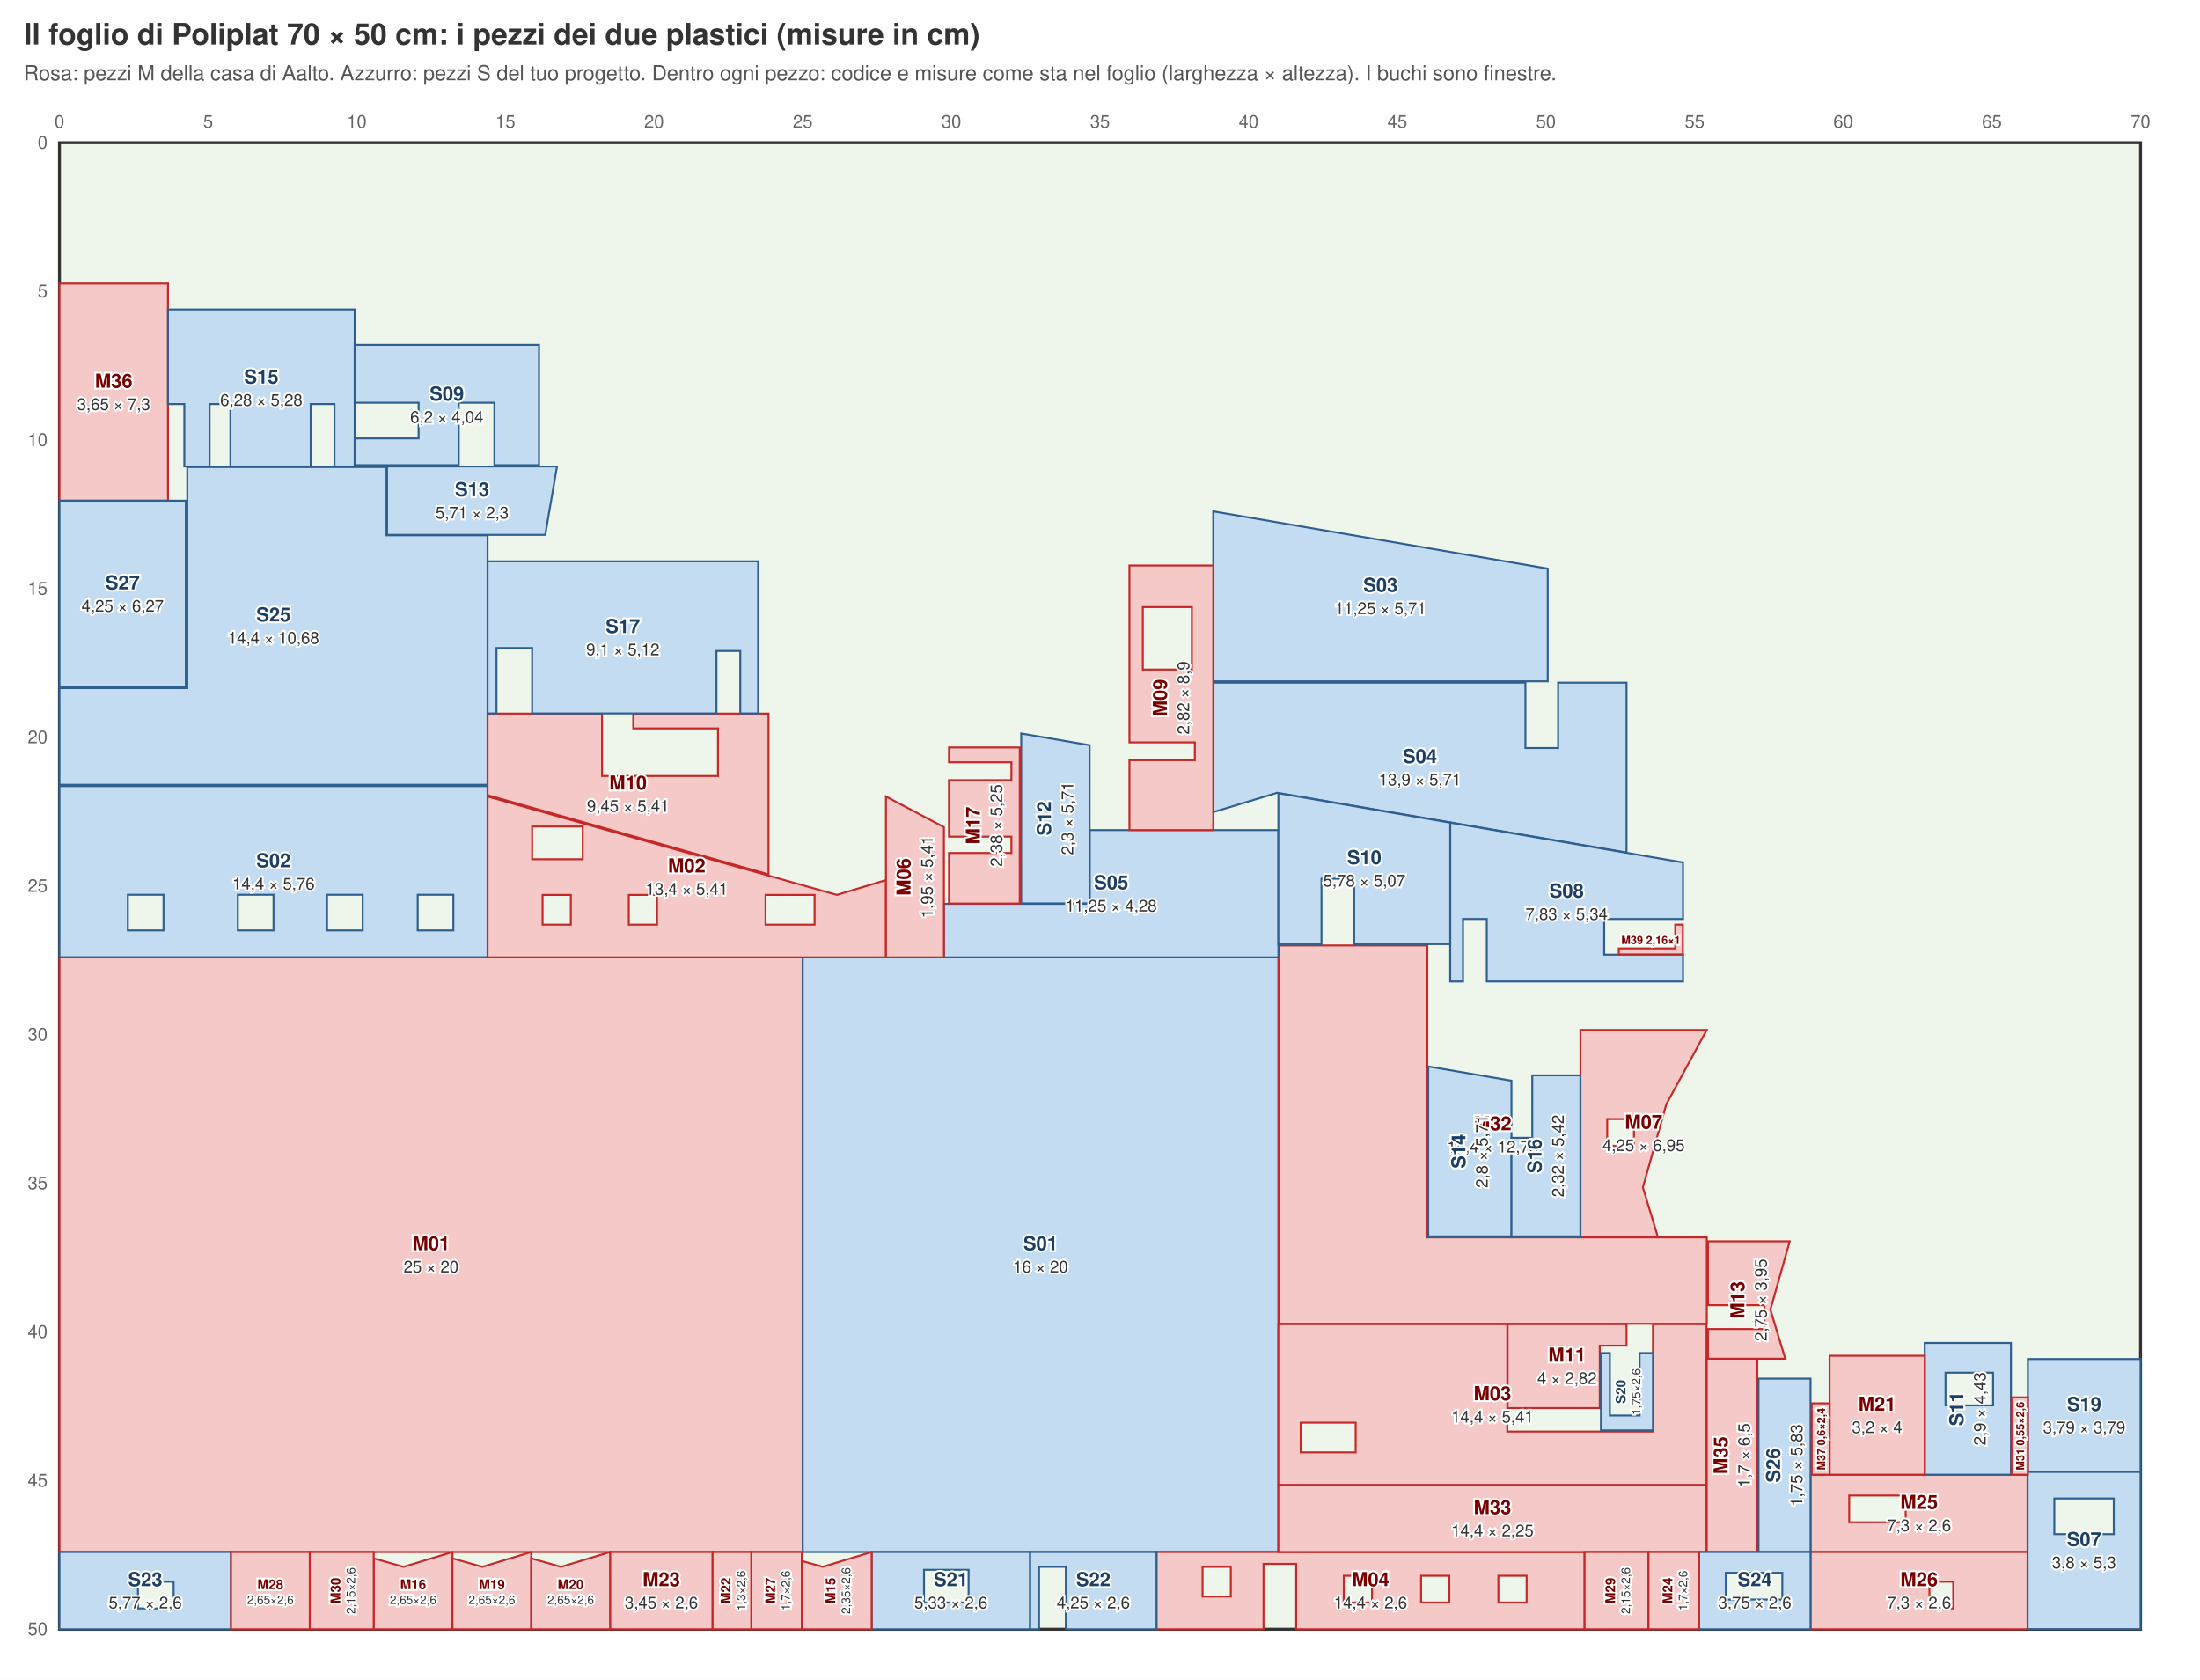
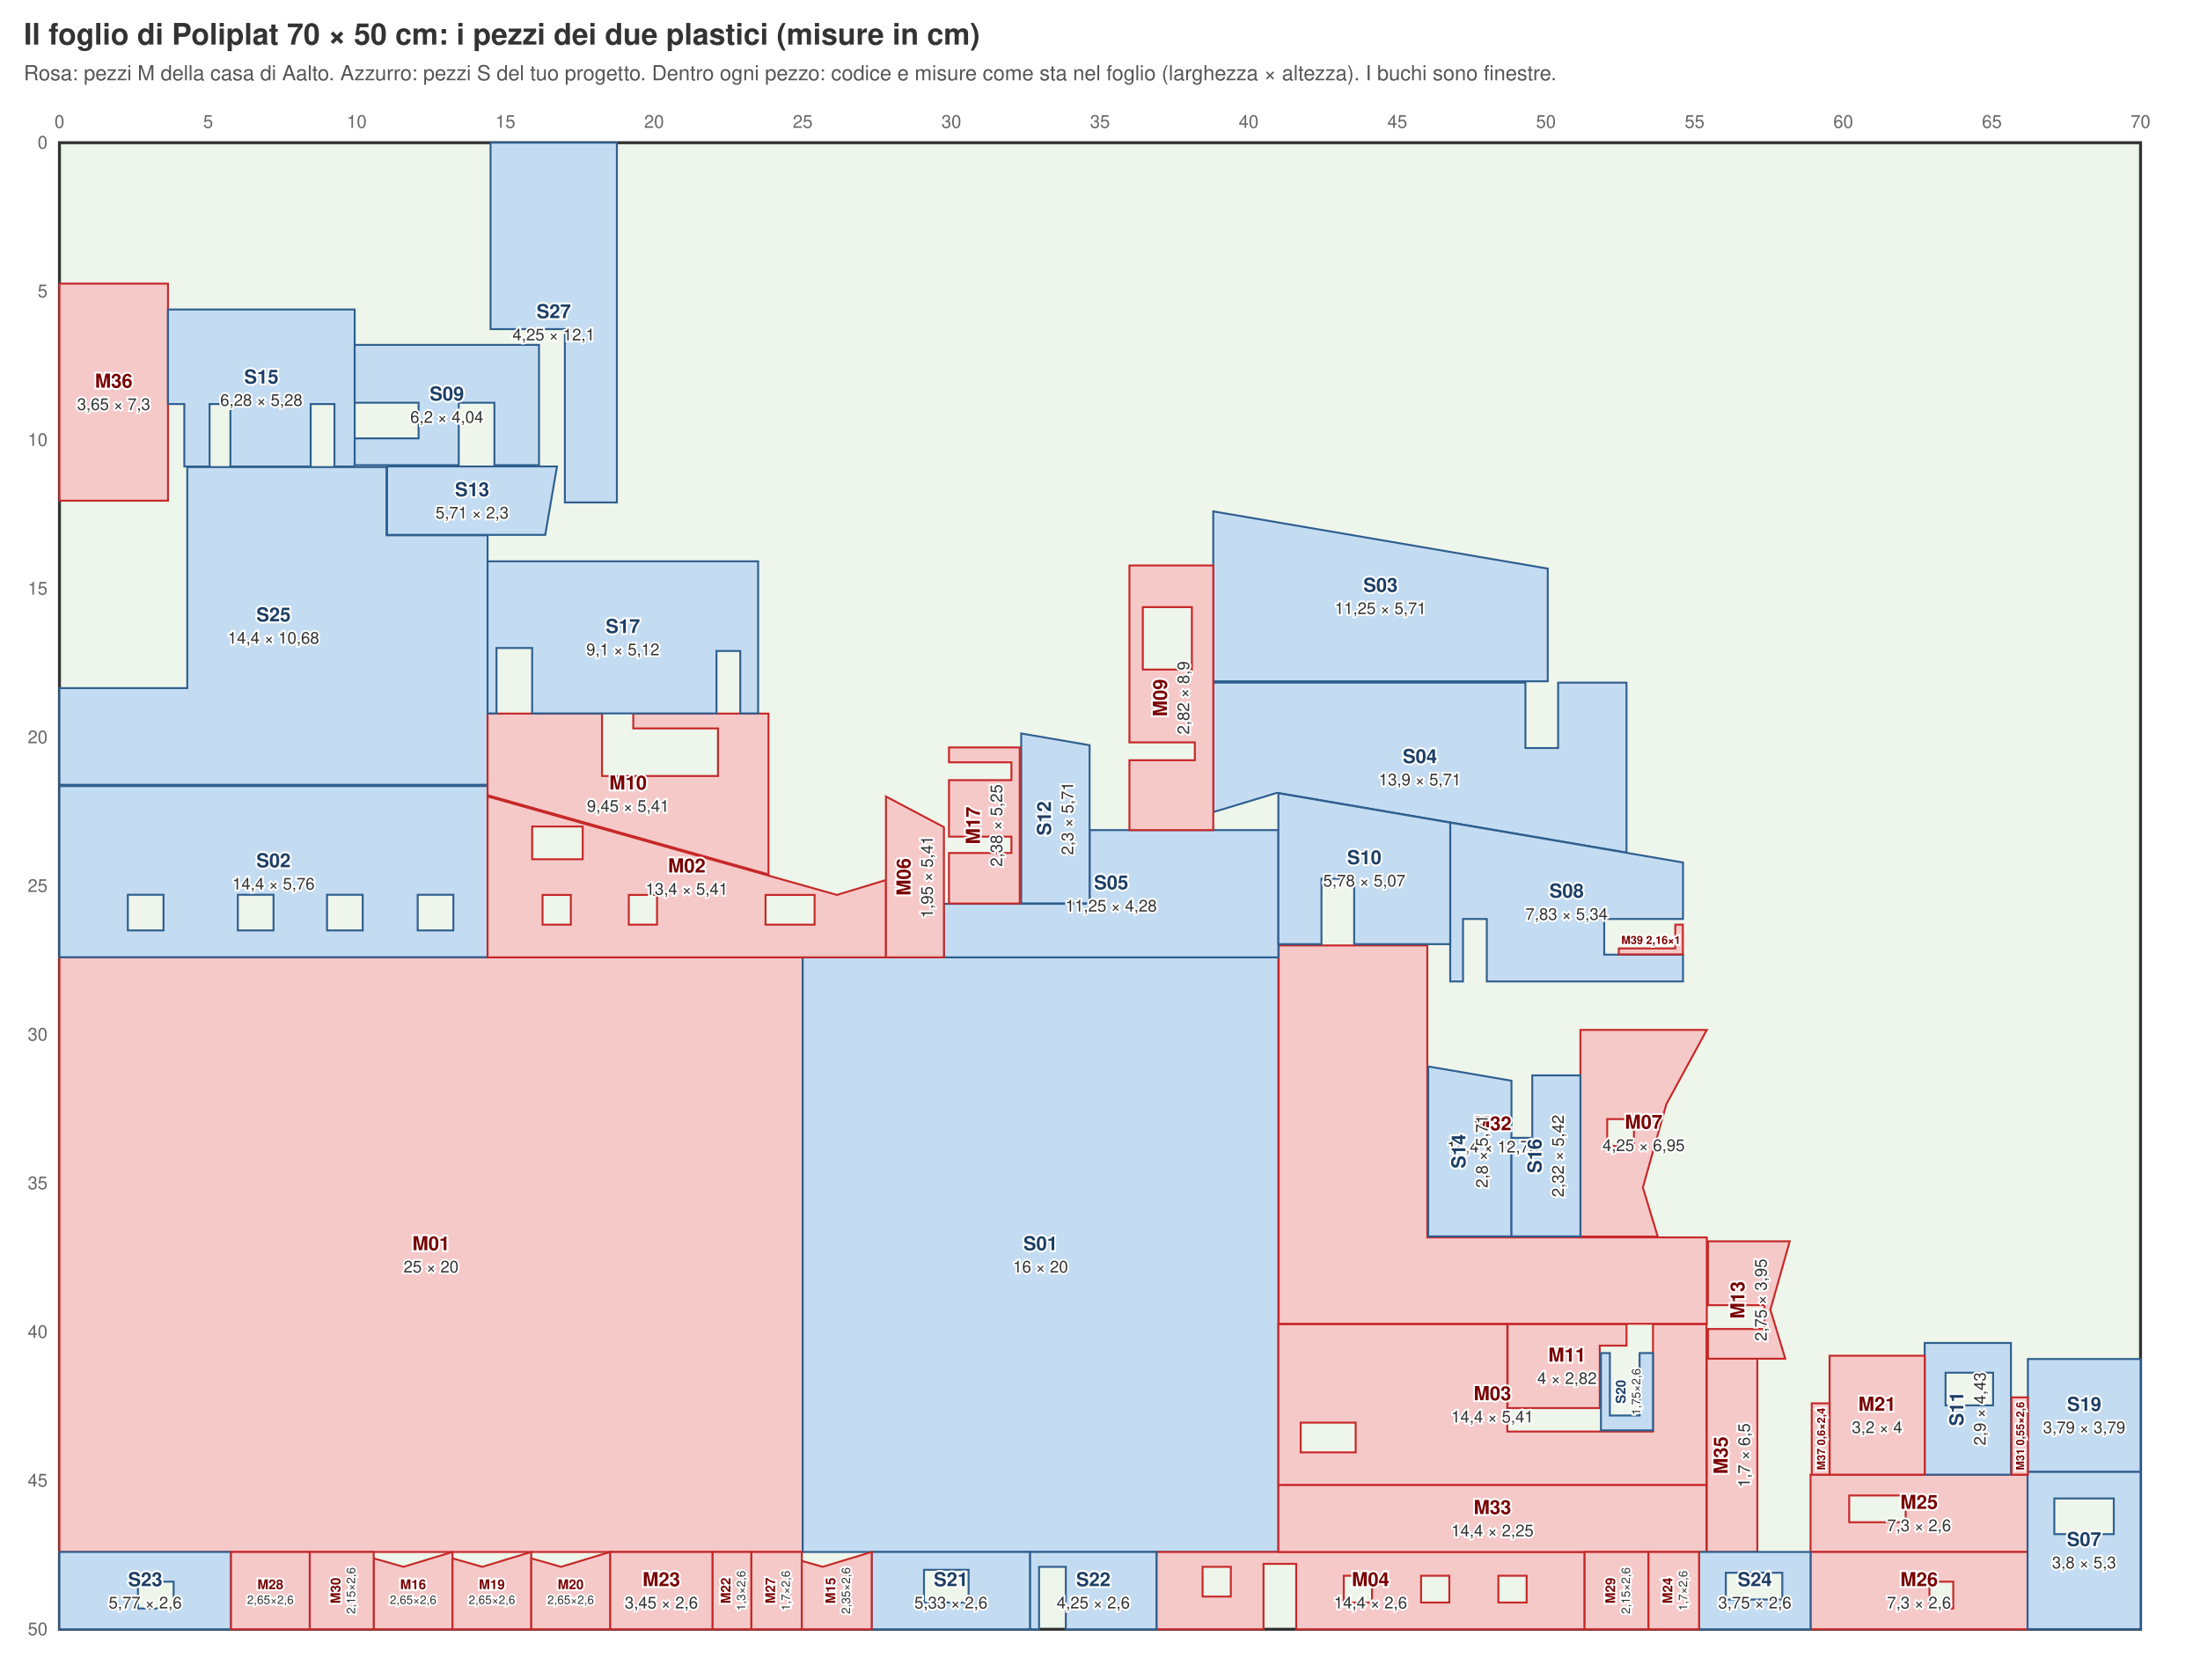
<svg xmlns="http://www.w3.org/2000/svg" viewBox="0 0 1480 1130" width="1480" height="1130">
  <rect width="100%" height="100%" fill="#ffffff" />
  <text x="16" y="30" font-family="Helvetica, Arial, sans-serif" font-size="20" font-weight="bold" fill="#333">Il foglio di Poliplat 70 × 50 cm: i pezzi dei due plastici (misure in cm)</text>
  <text x="16" y="54" font-family="Helvetica, Arial, sans-serif" font-size="14" fill="#555">Rosa: pezzi M della casa di Aalto. Azzurro: pezzi S del tuo progetto. Dentro ogni pezzo: codice e misure come sta nel foglio (larghezza × altezza). I buchi sono finestre.</text>
  <rect x="40" y="96" width="1400.0" height="1000.0" fill="#eef5ea" stroke="#333" stroke-width="2" />
  <text x="40.0" y="86.0" font-family="Helvetica, Arial, sans-serif" font-size="12" fill="#666" text-anchor="middle" stroke="#fff" stroke-width="2.5" paint-order="stroke">0</text>
  <text x="140.0" y="86.0" font-family="Helvetica, Arial, sans-serif" font-size="12" fill="#666" text-anchor="middle" stroke="#fff" stroke-width="2.5" paint-order="stroke">5</text>
  <text x="240.0" y="86.0" font-family="Helvetica, Arial, sans-serif" font-size="12" fill="#666" text-anchor="middle" stroke="#fff" stroke-width="2.5" paint-order="stroke">10</text>
  <text x="340.0" y="86.0" font-family="Helvetica, Arial, sans-serif" font-size="12" fill="#666" text-anchor="middle" stroke="#fff" stroke-width="2.5" paint-order="stroke">15</text>
  <text x="440.0" y="86.0" font-family="Helvetica, Arial, sans-serif" font-size="12" fill="#666" text-anchor="middle" stroke="#fff" stroke-width="2.5" paint-order="stroke">20</text>
  <text x="540.0" y="86.0" font-family="Helvetica, Arial, sans-serif" font-size="12" fill="#666" text-anchor="middle" stroke="#fff" stroke-width="2.5" paint-order="stroke">25</text>
  <text x="640.0" y="86.0" font-family="Helvetica, Arial, sans-serif" font-size="12" fill="#666" text-anchor="middle" stroke="#fff" stroke-width="2.5" paint-order="stroke">30</text>
  <text x="740.0" y="86.0" font-family="Helvetica, Arial, sans-serif" font-size="12" fill="#666" text-anchor="middle" stroke="#fff" stroke-width="2.5" paint-order="stroke">35</text>
  <text x="840.0" y="86.0" font-family="Helvetica, Arial, sans-serif" font-size="12" fill="#666" text-anchor="middle" stroke="#fff" stroke-width="2.5" paint-order="stroke">40</text>
  <text x="940.0" y="86.0" font-family="Helvetica, Arial, sans-serif" font-size="12" fill="#666" text-anchor="middle" stroke="#fff" stroke-width="2.5" paint-order="stroke">45</text>
  <text x="1040.0" y="86.0" font-family="Helvetica, Arial, sans-serif" font-size="12" fill="#666" text-anchor="middle" stroke="#fff" stroke-width="2.5" paint-order="stroke">50</text>
  <text x="1140.0" y="86.0" font-family="Helvetica, Arial, sans-serif" font-size="12" fill="#666" text-anchor="middle" stroke="#fff" stroke-width="2.5" paint-order="stroke">55</text>
  <text x="1240.0" y="86.0" font-family="Helvetica, Arial, sans-serif" font-size="12" fill="#666" text-anchor="middle" stroke="#fff" stroke-width="2.5" paint-order="stroke">60</text>
  <text x="1340.0" y="86.0" font-family="Helvetica, Arial, sans-serif" font-size="12" fill="#666" text-anchor="middle" stroke="#fff" stroke-width="2.5" paint-order="stroke">65</text>
  <text x="1440.0" y="86.0" font-family="Helvetica, Arial, sans-serif" font-size="12" fill="#666" text-anchor="middle" stroke="#fff" stroke-width="2.5" paint-order="stroke">70</text>
  <text x="32.0" y="100.0" font-family="Helvetica, Arial, sans-serif" font-size="12" fill="#666" text-anchor="end" stroke="#fff" stroke-width="2.5" paint-order="stroke">0</text>
  <text x="32.0" y="200.0" font-family="Helvetica, Arial, sans-serif" font-size="12" fill="#666" text-anchor="end" stroke="#fff" stroke-width="2.5" paint-order="stroke">5</text>
  <text x="32.0" y="300.0" font-family="Helvetica, Arial, sans-serif" font-size="12" fill="#666" text-anchor="end" stroke="#fff" stroke-width="2.5" paint-order="stroke">10</text>
  <text x="32.0" y="400.0" font-family="Helvetica, Arial, sans-serif" font-size="12" fill="#666" text-anchor="end" stroke="#fff" stroke-width="2.5" paint-order="stroke">15</text>
  <text x="32.0" y="500.0" font-family="Helvetica, Arial, sans-serif" font-size="12" fill="#666" text-anchor="end" stroke="#fff" stroke-width="2.5" paint-order="stroke">20</text>
  <text x="32.0" y="600.0" font-family="Helvetica, Arial, sans-serif" font-size="12" fill="#666" text-anchor="end" stroke="#fff" stroke-width="2.5" paint-order="stroke">25</text>
  <text x="32.0" y="700.0" font-family="Helvetica, Arial, sans-serif" font-size="12" fill="#666" text-anchor="end" stroke="#fff" stroke-width="2.5" paint-order="stroke">30</text>
  <text x="32.0" y="800.0" font-family="Helvetica, Arial, sans-serif" font-size="12" fill="#666" text-anchor="end" stroke="#fff" stroke-width="2.5" paint-order="stroke">35</text>
  <text x="32.0" y="900.0" font-family="Helvetica, Arial, sans-serif" font-size="12" fill="#666" text-anchor="end" stroke="#fff" stroke-width="2.5" paint-order="stroke">40</text>
  <text x="32.0" y="1000.0" font-family="Helvetica, Arial, sans-serif" font-size="12" fill="#666" text-anchor="end" stroke="#fff" stroke-width="2.5" paint-order="stroke">45</text>
  <text x="32.0" y="1100.0" font-family="Helvetica, Arial, sans-serif" font-size="12" fill="#666" text-anchor="end" stroke="#fff" stroke-width="2.5" paint-order="stroke">50</text>
  <path d="M 40.0 1044.0 L 540.0 1044.0 L 540.0 644.0 L 40.0 644.0 Z" fill="#f6c9c9" fill-rule="evenodd" stroke="#c62828" stroke-width="1.3" />
  <path d="M 540.0 644.0 L 540.0 1044.0 L 860.0 1044.0 L 860.0 644.0 Z" fill="#c4dcf2" fill-rule="evenodd" stroke="#2f5f8f" stroke-width="1.3" />
  <path d="M 860.2 636.0 L 860.2 890.5 L 1148.2 890.5 L 1148.2 832.4 L 960.2 832.4 L 960.2 636.0 Z" fill="#f6c9c9" fill-rule="evenodd" stroke="#c62828" stroke-width="1.3" />
  <path d="M 40.0 527.9 L 328.0 527.9 L 328.0 360.1 L 260.0 360.1 L 260.0 314.2 L 126.0 314.2 L 126.0 462.9 L 40.0 462.9 Z" fill="#c4dcf2" fill-rule="evenodd" stroke="#2f5f8f" stroke-width="1.3" />
  <path d="M 40.0 643.9 L 328.0 643.9 L 328.0 528.8 L 40.0 528.8 Z M 86.0 625.9 L 110.0 625.9 L 110.0 601.9 L 86.0 601.9 Z M 160.0 625.9 L 184.0 625.9 L 184.0 601.9 L 160.0 601.9 Z M 220.0 625.9 L 244.0 625.9 L 244.0 601.9 L 220.0 601.9 Z M 281.0 625.9 L 305.0 625.9 L 305.0 601.9 L 281.0 601.9 Z" fill="#c4dcf2" fill-rule="evenodd" stroke="#2f5f8f" stroke-width="1.3" />
  <path d="M 860.0 999.0 L 1148.0 999.0 L 1148.0 890.8 L 1112.0 890.8 L 1112.0 963.0 L 1014.0 963.0 L 1014.0 890.8 L 860.0 890.8 Z M 875.0 957.0 L 912.0 957.0 L 912.0 977.0 L 875.0 977.0 Z" fill="#f6c9c9" fill-rule="evenodd" stroke="#c62828" stroke-width="1.3" />
  <path d="M 778.0 1096.0 L 850.0 1096.0 L 850.0 1052.0 L 872.0 1052.0 L 872.0 1096.0 L 1066.0 1096.0 L 1066.0 1044.0 L 778.0 1044.0 Z M 809.0 1054.0 L 828.0 1054.0 L 828.0 1074.0 L 809.0 1074.0 Z M 904.0 1060.0 L 923.0 1060.0 L 923.0 1078.0 L 904.0 1078.0 Z M 956.0 1060.0 L 975.0 1060.0 L 975.0 1078.0 L 956.0 1078.0 Z M 1008.0 1060.0 L 1027.0 1060.0 L 1027.0 1078.0 L 1008.0 1078.0 Z" fill="#f6c9c9" fill-rule="evenodd" stroke="#c62828" stroke-width="1.3" />
  <path d="M 860.0 999.0 L 860.0 1044.0 L 1148.0 1044.0 L 1148.0 999.0 Z" fill="#f6c9c9" fill-rule="evenodd" stroke="#c62828" stroke-width="1.3" />
  <path d="M 1094.2 459.2 L 1048.2 459.2 L 1048.2 503.2 L 1026.2 503.2 L 1026.2 459.2 L 816.2 459.2 L 816.2 546.3 L 859.2 533.3 L 1094.2 573.5 Z" fill="#c4dcf2" fill-rule="evenodd" stroke="#2f5f8f" stroke-width="1.3" />
  <path d="M 328.0 644.0 L 596.0 644.0 L 596.0 592.0 L 563.0 602.0 L 328.0 535.8 Z M 365.0 602.0 L 384.0 602.0 L 384.0 622.0 L 365.0 622.0 Z M 423.0 602.0 L 442.0 602.0 L 442.0 622.0 L 423.0 622.0 Z M 515.0 602.0 L 548.0 602.0 L 548.0 622.0 L 515.0 622.0 Z M 358.0 556.0 L 392.0 556.0 L 392.0 578.0 L 358.0 578.0 Z" fill="#f6c9c9" fill-rule="evenodd" stroke="#c62828" stroke-width="1.3" />
  <path d="M 816.2 458.3 L 1041.2 458.3 L 1041.2 382.5 L 816.2 344.0 Z" fill="#c4dcf2" fill-rule="evenodd" stroke="#2f5f8f" stroke-width="1.3" />
  <path d="M 635.0 644.0 L 860.0 644.0 L 860.0 558.4 L 733.0 558.4 L 733.0 608.0 L 635.0 608.0 Z" fill="#c4dcf2" fill-rule="evenodd" stroke="#2f5f8f" stroke-width="1.3" />
  <path d="M 517.0 480.0 L 426.0 480.0 L 426.0 490.0 L 483.0 490.0 L 483.0 522.0 L 405.0 522.0 L 405.0 480.0 L 328.0 480.0 L 328.0 534.9 L 517.0 588.2 Z" fill="#f6c9c9" fill-rule="evenodd" stroke="#c62828" stroke-width="1.3" />
  <path d="M 328.0 479.9 L 334.0 479.9 L 334.0 435.9 L 358.0 435.9 L 358.0 479.9 L 482.0 479.9 L 482.0 437.9 L 498.0 437.9 L 498.0 479.9 L 510.0 479.9 L 510.0 377.6 L 328.0 377.6 Z" fill="#c4dcf2" fill-rule="evenodd" stroke="#2f5f8f" stroke-width="1.3" />
  <path d="M 759.8 380.4 L 759.8 499.4 L 803.8 499.4 L 803.8 511.4 L 759.8 511.4 L 759.8 558.4 L 816.2 558.4 L 816.2 380.4 Z M 801.8 408.4 L 801.8 450.4 L 768.8 450.4 L 768.8 408.4 Z" fill="#f6c9c9" fill-rule="evenodd" stroke="#c62828" stroke-width="1.3" />
  <path d="M 975.6 660.2 L 984.2 660.2 L 984.2 618.2 L 1000.2 618.2 L 1000.2 660.2 L 1132.2 660.2 L 1132.2 642.2 L 1079.2 642.2 L 1079.2 618.2 L 1132.2 618.2 L 1132.2 580.2 L 975.6 553.4 Z" fill="#c4dcf2" fill-rule="evenodd" stroke="#2f5f8f" stroke-width="1.3" />
  <path d="M 40.0 190.8 L 40.0 336.8 L 113.0 336.8 L 113.0 190.8 Z" fill="#f6c9c9" fill-rule="evenodd" stroke="#c62828" stroke-width="1.3" />
  <path d="M 1218.0 1044.0 L 1364.0 1044.0 L 1364.0 992.0 L 1218.0 992.0 Z M 1244.0 1006.0 L 1282.0 1006.0 L 1282.0 1024.0 L 1244.0 1024.0 Z" fill="#f6c9c9" fill-rule="evenodd" stroke="#c62828" stroke-width="1.3" />
  <path d="M 1364.0 1044.0 L 1218.0 1044.0 L 1218.0 1096.0 L 1364.0 1096.0 Z M 1314.0 1082.0 L 1298.0 1082.0 L 1298.0 1064.0 L 1314.0 1064.0 Z" fill="#f6c9c9" fill-rule="evenodd" stroke="#c62828" stroke-width="1.3" />
  <path d="M 1063.2 692.8 L 1063.2 831.8 L 1115.2 831.8 L 1105.2 798.8 L 1121.0 742.8 L 1148.2 692.8 Z M 1099.2 752.8 L 1099.2 770.8 L 1081.2 770.8 L 1081.2 752.8 Z" fill="#f6c9c9" fill-rule="evenodd" stroke="#c62828" stroke-width="1.3" />
  <path d="M 1182.2 914.0 L 1148.2 914.0 L 1148.2 1044.0 L 1182.2 1044.0 Z" fill="#f6c9c9" fill-rule="evenodd" stroke="#c62828" stroke-width="1.3" />
  <path d="M 124.0 313.8 L 141.0 313.8 L 141.0 271.8 L 155.0 271.8 L 155.0 313.8 L 209.0 313.8 L 209.0 271.8 L 225.0 271.8 L 225.0 313.8 L 238.6 313.8 L 238.6 208.2 L 113.0 208.2 L 113.0 271.8 L 124.0 271.8 Z" fill="#c4dcf2" fill-rule="evenodd" stroke="#2f5f8f" stroke-width="1.3" />
-   <path d="M 125.0 336.8 L 40.0 336.8 L 40.0 462.2 L 125.0 462.2 Z" fill="#c4dcf2" fill-rule="evenodd" stroke="#2f5f8f" stroke-width="1.3" />
  <path d="M 238.6 312.9 L 308.6 312.9 L 308.6 270.9 L 332.6 270.9 L 332.6 312.9 L 362.6 312.9 L 362.6 232.0 L 238.6 232.0 L 238.6 270.9 L 281.6 270.9 L 281.6 294.9 L 238.6 294.9 Z" fill="#c4dcf2" fill-rule="evenodd" stroke="#2f5f8f" stroke-width="1.3" />
-   <path d="M 1183.0 1044.0 L 1218.0 1044.0 L 1218.0 927.4 L 1183.0 927.4 Z" fill="#c4dcf2" fill-rule="evenodd" stroke="#2f5f8f" stroke-width="1.3" />
  <path d="M 860.0 635.1 L 889.0 635.1 L 889.0 591.1 L 911.0 591.1 L 911.0 635.1 L 975.6 635.1 L 975.6 553.4 L 860.0 533.6 Z" fill="#c4dcf2" fill-rule="evenodd" stroke="#2f5f8f" stroke-width="1.3" />
  <path d="M 155.4 1044.0 L 40.0 1044.0 L 40.0 1096.0 L 81.8 1096.0 L 155.4 1096.0 Z M 116.8 1064.0 L 92.8 1064.0 L 92.8 1082.0 L 116.8 1082.0 Z" fill="#c4dcf2" fill-rule="evenodd" stroke="#2f5f8f" stroke-width="1.3" />
  <path d="M 960.8 831.7 L 1016.8 831.7 L 1016.8 727.0 L 960.8 717.4 Z" fill="#c4dcf2" fill-rule="evenodd" stroke="#2f5f8f" stroke-width="1.3" />
  <path d="M 687.0 607.7 L 733.0 607.7 L 733.0 501.3 L 687.0 493.4 Z" fill="#c4dcf2" fill-rule="evenodd" stroke="#2f5f8f" stroke-width="1.3" />
  <path d="M 260.4 313.8 L 260.4 359.8 L 366.8 359.8 L 374.7 313.8 Z" fill="#c4dcf2" fill-rule="evenodd" stroke="#2f5f8f" stroke-width="1.3" />
  <path d="M 1063.2 723.4 L 1030.8 723.4 L 1030.8 765.4 L 1016.8 765.4 L 1016.8 831.7 L 1063.2 831.7 Z" fill="#c4dcf2" fill-rule="evenodd" stroke="#2f5f8f" stroke-width="1.3" />
  <path d="M 596.0 644.0 L 635.0 644.0 L 635.0 556.4 L 596.0 535.8 Z" fill="#f6c9c9" fill-rule="evenodd" stroke="#c62828" stroke-width="1.3" />
  <path d="M 586.4 1096.0 L 693.0 1096.0 L 693.0 1044.0 L 586.4 1044.0 Z M 621.6 1078.0 L 651.6 1078.0 L 651.6 1056.0 L 621.6 1056.0 Z" fill="#c4dcf2" fill-rule="evenodd" stroke="#2f5f8f" stroke-width="1.3" />
  <path d="M 1440.0 990.0 L 1364.0 990.0 L 1364.0 1095.9 L 1440.0 1095.9 Z M 1422.0 1008.0 L 1382.0 1008.0 L 1382.0 1032.0 L 1422.0 1032.0 Z" fill="#c4dcf2" fill-rule="evenodd" stroke="#2f5f8f" stroke-width="1.3" />
  <path d="M 638.4 502.8 L 638.4 512.8 L 680.4 512.8 L 680.4 524.8 L 638.4 524.8 L 638.4 562.8 L 680.4 562.8 L 680.4 573.8 L 638.4 573.8 L 638.4 607.8 L 686.0 607.8 L 686.0 502.8 Z" fill="#f6c9c9" fill-rule="evenodd" stroke="#c62828" stroke-width="1.3" />
  <path d="M 1352.8 903.4 L 1294.8 903.4 L 1294.8 992.0 L 1352.8 992.0 Z M 1340.8 923.4 L 1308.8 923.4 L 1308.8 945.4 L 1340.8 945.4 Z" fill="#c4dcf2" fill-rule="evenodd" stroke="#2f5f8f" stroke-width="1.3" />
  <path d="M 693.0 1096.0 L 699.0 1096.0 L 699.0 1054.0 L 717.0 1054.0 L 717.0 1096.0 L 778.0 1096.0 L 778.0 1044.0 L 693.0 1044.0 Z" fill="#c4dcf2" fill-rule="evenodd" stroke="#2f5f8f" stroke-width="1.3" />
  <path d="M 1294.8 912.0 L 1230.8 912.0 L 1230.8 992.0 L 1294.8 992.0 Z" fill="#f6c9c9" fill-rule="evenodd" stroke="#c62828" stroke-width="1.3" />
  <path d="M 1014.2 947.2 L 1076.2 947.2 L 1076.2 905.2 L 1094.2 905.2 L 1094.2 890.8 L 1014.2 890.8 Z" fill="#f6c9c9" fill-rule="evenodd" stroke="#c62828" stroke-width="1.3" />
  <path d="M 1149.0 835.0 L 1149.0 878.0 L 1187.0 878.0 L 1187.0 894.0 L 1149.0 894.0 L 1149.0 914.0 L 1201.0 914.0 L 1191.0 881.0 L 1204.0 835.0 Z" fill="#f6c9c9" fill-rule="evenodd" stroke="#c62828" stroke-width="1.3" />
  <path d="M 1364.2 990.0 L 1440.0 990.0 L 1440.0 914.2 L 1364.2 914.2 Z" fill="#c4dcf2" fill-rule="evenodd" stroke="#2f5f8f" stroke-width="1.3" />
  <path d="M 1143.0 1096.0 L 1218.0 1096.0 L 1218.0 1044.0 L 1143.0 1044.0 Z M 1161.0 1076.0 L 1199.0 1076.0 L 1199.0 1058.0 L 1161.0 1058.0 Z" fill="#c4dcf2" fill-rule="evenodd" stroke="#2f5f8f" stroke-width="1.3" />
  <path d="M 410.4 1096.0 L 479.4 1096.0 L 479.4 1044.0 L 410.4 1044.0 Z" fill="#f6c9c9" fill-rule="evenodd" stroke="#c62828" stroke-width="1.3" />
  <path d="M 251.4 1096.0 L 304.4 1096.0 L 304.4 1044.0 L 271.4 1054.0 L 251.4 1048.3 Z" fill="#f6c9c9" fill-rule="evenodd" stroke="#c62828" stroke-width="1.3" />
  <path d="M 304.4 1096.0 L 357.4 1096.0 L 357.4 1044.0 L 324.4 1054.0 L 304.4 1048.3 Z" fill="#f6c9c9" fill-rule="evenodd" stroke="#c62828" stroke-width="1.3" />
  <path d="M 357.4 1096.0 L 410.4 1096.0 L 410.4 1044.0 L 377.4 1054.0 L 357.4 1048.3 Z" fill="#f6c9c9" fill-rule="evenodd" stroke="#c62828" stroke-width="1.3" />
  <path d="M 155.4 1096.0 L 208.4 1096.0 L 208.4 1044.0 L 155.4 1044.0 Z" fill="#f6c9c9" fill-rule="evenodd" stroke="#c62828" stroke-width="1.3" />
  <path d="M 1109.0 1044.0 L 1066.0 1044.0 L 1066.0 1096.0 L 1109.0 1096.0 Z" fill="#f6c9c9" fill-rule="evenodd" stroke="#c62828" stroke-width="1.3" />
  <path d="M 251.4 1044.0 L 208.4 1044.0 L 208.4 1096.0 L 251.4 1096.0 Z" fill="#f6c9c9" fill-rule="evenodd" stroke="#c62828" stroke-width="1.3" />
  <path d="M 1112.0 910.2 L 1103.0 910.2 L 1103.0 952.2 L 1083.0 952.2 L 1083.0 910.2 L 1077.0 910.2 L 1077.0 962.2 L 1112.0 962.2 Z" fill="#c4dcf2" fill-rule="evenodd" stroke="#2f5f8f" stroke-width="1.3" />
  <path d="M 1143.0 1044.0 L 1109.0 1044.0 L 1109.0 1096.0 L 1143.0 1096.0 Z" fill="#f6c9c9" fill-rule="evenodd" stroke="#c62828" stroke-width="1.3" />
  <path d="M 539.4 1044.0 L 505.4 1044.0 L 505.4 1096.0 L 539.4 1096.0 Z" fill="#f6c9c9" fill-rule="evenodd" stroke="#c62828" stroke-width="1.3" />
  <path d="M 505.4 1044.0 L 479.4 1044.0 L 479.4 1096.0 L 505.4 1096.0 Z" fill="#f6c9c9" fill-rule="evenodd" stroke="#c62828" stroke-width="1.3" />
  <path d="M 1364.2 940.0 L 1353.2 940.0 L 1353.2 992.0 L 1364.2 992.0 Z" fill="#f6c9c9" fill-rule="evenodd" stroke="#c62828" stroke-width="1.3" />
  <path d="M 539.4 1096.0 L 586.4 1096.0 L 586.4 1044.0 L 553.4 1054.0 L 539.4 1050.0 Z" fill="#f6c9c9" fill-rule="evenodd" stroke="#c62828" stroke-width="1.3" />
  <path d="M 1230.8 944.0 L 1218.8 944.0 L 1218.8 992.0 L 1230.8 992.0 Z" fill="#f6c9c9" fill-rule="evenodd" stroke="#c62828" stroke-width="1.3" />
  <path d="M 1127.0 622.0 L 1127.0 638.0 L 1089.0 638.0 L 1089.0 642.0 L 1132.1 642.0 L 1132.1 622.0 Z" fill="#f6c9c9" fill-rule="evenodd" stroke="#c62828" stroke-width="1.3" />
+   <path d="M 415.0 338.0 L 380.0 338.0 L 380.0 221.4 L 330.0 221.4 L 330.0 96.0 L 415.0 96.0 Z" fill="#c4dcf2" fill-rule="evenodd" stroke="#2f5f8f" stroke-width="1.3" />
  <text x="290.0" y="841.0" font-family="Helvetica, Arial, sans-serif" font-size="13" font-weight="bold" fill="#7a0000" text-anchor="middle" stroke="#fff" stroke-width="2.5" paint-order="stroke">M01</text>
  <text x="290.0" y="856.0" font-family="Helvetica, Arial, sans-serif" font-size="11" fill="#333" text-anchor="middle" stroke="#fff" stroke-width="2.5" paint-order="stroke">25 × 20</text>
  <text x="700.0" y="841.0" font-family="Helvetica, Arial, sans-serif" font-size="13" font-weight="bold" fill="#1d3f66" text-anchor="middle" stroke="#fff" stroke-width="2.5" paint-order="stroke">S01</text>
  <text x="700.0" y="856.0" font-family="Helvetica, Arial, sans-serif" font-size="11" fill="#333" text-anchor="middle" stroke="#fff" stroke-width="2.5" paint-order="stroke">16 × 20</text>
  <text x="1004.2" y="760.3" font-family="Helvetica, Arial, sans-serif" font-size="13" font-weight="bold" fill="#7a0000" text-anchor="middle" stroke="#fff" stroke-width="2.5" paint-order="stroke">M32</text>
  <text x="1004.2" y="775.3" font-family="Helvetica, Arial, sans-serif" font-size="11" fill="#333" text-anchor="middle" stroke="#fff" stroke-width="2.5" paint-order="stroke">14,4 × 12,73</text>
  <text x="184.0" y="418.0" font-family="Helvetica, Arial, sans-serif" font-size="13" font-weight="bold" fill="#1d3f66" text-anchor="middle" stroke="#fff" stroke-width="2.5" paint-order="stroke">S25</text>
  <text x="184.0" y="433.0" font-family="Helvetica, Arial, sans-serif" font-size="11" fill="#333" text-anchor="middle" stroke="#fff" stroke-width="2.5" paint-order="stroke">14,4 × 10,68</text>
  <text x="184.0" y="583.4" font-family="Helvetica, Arial, sans-serif" font-size="13" font-weight="bold" fill="#1d3f66" text-anchor="middle" stroke="#fff" stroke-width="2.5" paint-order="stroke">S02</text>
  <text x="184.0" y="598.4" font-family="Helvetica, Arial, sans-serif" font-size="11" fill="#333" text-anchor="middle" stroke="#fff" stroke-width="2.5" paint-order="stroke">14,4 × 5,76</text>
  <text x="1004.0" y="941.9" font-family="Helvetica, Arial, sans-serif" font-size="13" font-weight="bold" fill="#7a0000" text-anchor="middle" stroke="#fff" stroke-width="2.5" paint-order="stroke">M03</text>
  <text x="1004.0" y="956.9" font-family="Helvetica, Arial, sans-serif" font-size="11" fill="#333" text-anchor="middle" stroke="#fff" stroke-width="2.5" paint-order="stroke">14,4 × 5,41</text>
  <text x="922.0" y="1067.0" font-family="Helvetica, Arial, sans-serif" font-size="13" font-weight="bold" fill="#7a0000" text-anchor="middle" stroke="#fff" stroke-width="2.5" paint-order="stroke">M04</text>
  <text x="922.0" y="1082.0" font-family="Helvetica, Arial, sans-serif" font-size="11" fill="#333" text-anchor="middle" stroke="#fff" stroke-width="2.5" paint-order="stroke">14,4 × 2,6</text>
  <text x="1004.0" y="1018.5" font-family="Helvetica, Arial, sans-serif" font-size="13" font-weight="bold" fill="#7a0000" text-anchor="middle" stroke="#fff" stroke-width="2.5" paint-order="stroke">M33</text>
  <text x="1004.0" y="1033.5" font-family="Helvetica, Arial, sans-serif" font-size="11" fill="#333" text-anchor="middle" stroke="#fff" stroke-width="2.5" paint-order="stroke">14,4 × 2,25</text>
  <text x="955.2" y="513.3" font-family="Helvetica, Arial, sans-serif" font-size="13" font-weight="bold" fill="#1d3f66" text-anchor="middle" stroke="#fff" stroke-width="2.5" paint-order="stroke">S04</text>
  <text x="955.2" y="528.3" font-family="Helvetica, Arial, sans-serif" font-size="11" fill="#333" text-anchor="middle" stroke="#fff" stroke-width="2.5" paint-order="stroke">13,9 × 5,71</text>
  <text x="462.0" y="586.9" font-family="Helvetica, Arial, sans-serif" font-size="13" font-weight="bold" fill="#7a0000" text-anchor="middle" stroke="#fff" stroke-width="2.5" paint-order="stroke">M02</text>
  <text x="462.0" y="601.9" font-family="Helvetica, Arial, sans-serif" font-size="11" fill="#333" text-anchor="middle" stroke="#fff" stroke-width="2.5" paint-order="stroke">13,4 × 5,41</text>
  <text x="928.7" y="398.1" font-family="Helvetica, Arial, sans-serif" font-size="13" font-weight="bold" fill="#1d3f66" text-anchor="middle" stroke="#fff" stroke-width="2.5" paint-order="stroke">S03</text>
  <text x="928.7" y="413.1" font-family="Helvetica, Arial, sans-serif" font-size="11" fill="#333" text-anchor="middle" stroke="#fff" stroke-width="2.5" paint-order="stroke">11,25 × 5,71</text>
  <text x="747.5" y="598.2" font-family="Helvetica, Arial, sans-serif" font-size="13" font-weight="bold" fill="#1d3f66" text-anchor="middle" stroke="#fff" stroke-width="2.5" paint-order="stroke">S05</text>
  <text x="747.5" y="613.2" font-family="Helvetica, Arial, sans-serif" font-size="11" fill="#333" text-anchor="middle" stroke="#fff" stroke-width="2.5" paint-order="stroke">11,25 × 4,28</text>
  <text x="422.5" y="531.1" font-family="Helvetica, Arial, sans-serif" font-size="13" font-weight="bold" fill="#7a0000" text-anchor="middle" stroke="#fff" stroke-width="2.5" paint-order="stroke">M10</text>
  <text x="422.5" y="546.1" font-family="Helvetica, Arial, sans-serif" font-size="11" fill="#333" text-anchor="middle" stroke="#fff" stroke-width="2.5" paint-order="stroke">9,45 × 5,41</text>
  <text x="419.0" y="425.8" font-family="Helvetica, Arial, sans-serif" font-size="13" font-weight="bold" fill="#1d3f66" text-anchor="middle" stroke="#fff" stroke-width="2.5" paint-order="stroke">S17</text>
  <text x="419.0" y="440.8" font-family="Helvetica, Arial, sans-serif" font-size="11" fill="#333" text-anchor="middle" stroke="#fff" stroke-width="2.5" paint-order="stroke">9,1 × 5,12</text>
  <text x="785.0" y="469.4" font-family="Helvetica, Arial, sans-serif" font-size="13" font-weight="bold" fill="#7a0000" text-anchor="middle" stroke="#fff" stroke-width="2.5" paint-order="stroke" transform="rotate(-90 785.0 469.4)">M09</text>
  <text x="800.0" y="469.4" font-family="Helvetica, Arial, sans-serif" font-size="11" fill="#333" text-anchor="middle" stroke="#fff" stroke-width="2.5" paint-order="stroke" transform="rotate(-90 800.0 469.4)">2,82 × 8,9</text>
  <text x="1053.9" y="603.8" font-family="Helvetica, Arial, sans-serif" font-size="13" font-weight="bold" fill="#1d3f66" text-anchor="middle" stroke="#fff" stroke-width="2.5" paint-order="stroke">S08</text>
  <text x="1053.9" y="618.8" font-family="Helvetica, Arial, sans-serif" font-size="11" fill="#333" text-anchor="middle" stroke="#fff" stroke-width="2.5" paint-order="stroke">7,83 × 5,34</text>
  <text x="76.5" y="260.8" font-family="Helvetica, Arial, sans-serif" font-size="13" font-weight="bold" fill="#7a0000" text-anchor="middle" stroke="#fff" stroke-width="2.5" paint-order="stroke">M36</text>
  <text x="76.5" y="275.8" font-family="Helvetica, Arial, sans-serif" font-size="11" fill="#333" text-anchor="middle" stroke="#fff" stroke-width="2.5" paint-order="stroke">3,65 × 7,3</text>
  <text x="1291.0" y="1015.0" font-family="Helvetica, Arial, sans-serif" font-size="13" font-weight="bold" fill="#7a0000" text-anchor="middle" stroke="#fff" stroke-width="2.5" paint-order="stroke">M25</text>
  <text x="1291.0" y="1030.0" font-family="Helvetica, Arial, sans-serif" font-size="11" fill="#333" text-anchor="middle" stroke="#fff" stroke-width="2.5" paint-order="stroke">7,3 × 2,6</text>
  <text x="1291.0" y="1067.0" font-family="Helvetica, Arial, sans-serif" font-size="13" font-weight="bold" fill="#7a0000" text-anchor="middle" stroke="#fff" stroke-width="2.5" paint-order="stroke">M26</text>
  <text x="1291.0" y="1082.0" font-family="Helvetica, Arial, sans-serif" font-size="11" fill="#333" text-anchor="middle" stroke="#fff" stroke-width="2.5" paint-order="stroke">7,3 × 2,6</text>
  <text x="1105.7" y="759.3" font-family="Helvetica, Arial, sans-serif" font-size="13" font-weight="bold" fill="#7a0000" text-anchor="middle" stroke="#fff" stroke-width="2.5" paint-order="stroke">M07</text>
  <text x="1105.7" y="774.3" font-family="Helvetica, Arial, sans-serif" font-size="11" fill="#333" text-anchor="middle" stroke="#fff" stroke-width="2.5" paint-order="stroke">4,25 × 6,95</text>
  <text x="1162.2" y="979.0" font-family="Helvetica, Arial, sans-serif" font-size="13" font-weight="bold" fill="#7a0000" text-anchor="middle" stroke="#fff" stroke-width="2.5" paint-order="stroke" transform="rotate(-90 1162.2 979.0)">M35</text>
  <text x="1177.2" y="979.0" font-family="Helvetica, Arial, sans-serif" font-size="11" fill="#333" text-anchor="middle" stroke="#fff" stroke-width="2.5" paint-order="stroke" transform="rotate(-90 1177.2 979.0)">1,7 × 6,5</text>
  <text x="175.8" y="258.0" font-family="Helvetica, Arial, sans-serif" font-size="13" font-weight="bold" fill="#1d3f66" text-anchor="middle" stroke="#fff" stroke-width="2.5" paint-order="stroke">S15</text>
  <text x="175.8" y="273.0" font-family="Helvetica, Arial, sans-serif" font-size="11" fill="#333" text-anchor="middle" stroke="#fff" stroke-width="2.5" paint-order="stroke">6,28 × 5,28</text>
-   <text x="82.5" y="396.5" font-family="Helvetica, Arial, sans-serif" font-size="13" font-weight="bold" fill="#1d3f66" text-anchor="middle" stroke="#fff" stroke-width="2.5" paint-order="stroke">S27</text>
-   <text x="82.5" y="411.5" font-family="Helvetica, Arial, sans-serif" font-size="11" fill="#333" text-anchor="middle" stroke="#fff" stroke-width="2.5" paint-order="stroke">4,25 × 6,27</text>
  <text x="300.6" y="269.4" font-family="Helvetica, Arial, sans-serif" font-size="13" font-weight="bold" fill="#1d3f66" text-anchor="middle" stroke="#fff" stroke-width="2.5" paint-order="stroke">S09</text>
  <text x="300.6" y="284.4" font-family="Helvetica, Arial, sans-serif" font-size="11" fill="#333" text-anchor="middle" stroke="#fff" stroke-width="2.5" paint-order="stroke">6,2 × 4,04</text>
-   <text x="1197.5" y="985.7" font-family="Helvetica, Arial, sans-serif" font-size="13" font-weight="bold" fill="#1d3f66" text-anchor="middle" stroke="#fff" stroke-width="2.5" paint-order="stroke" transform="rotate(-90 1197.5 985.7)">S26</text>
-   <text x="1212.5" y="985.7" font-family="Helvetica, Arial, sans-serif" font-size="11" fill="#333" text-anchor="middle" stroke="#fff" stroke-width="2.5" paint-order="stroke" transform="rotate(-90 1212.5 985.7)">1,75 × 5,83</text>
  <text x="917.8" y="581.3" font-family="Helvetica, Arial, sans-serif" font-size="13" font-weight="bold" fill="#1d3f66" text-anchor="middle" stroke="#fff" stroke-width="2.5" paint-order="stroke">S10</text>
  <text x="917.8" y="596.3" font-family="Helvetica, Arial, sans-serif" font-size="11" fill="#333" text-anchor="middle" stroke="#fff" stroke-width="2.5" paint-order="stroke">5,78 × 5,07</text>
  <text x="97.7" y="1067.0" font-family="Helvetica, Arial, sans-serif" font-size="13" font-weight="bold" fill="#1d3f66" text-anchor="middle" stroke="#fff" stroke-width="2.5" paint-order="stroke">S23</text>
  <text x="97.7" y="1082.0" font-family="Helvetica, Arial, sans-serif" font-size="11" fill="#333" text-anchor="middle" stroke="#fff" stroke-width="2.5" paint-order="stroke">5,77 × 2,6</text>
  <text x="985.8" y="774.5" font-family="Helvetica, Arial, sans-serif" font-size="13" font-weight="bold" fill="#1d3f66" text-anchor="middle" stroke="#fff" stroke-width="2.5" paint-order="stroke" transform="rotate(-90 985.8 774.5)">S14</text>
  <text x="1000.8" y="774.5" font-family="Helvetica, Arial, sans-serif" font-size="11" fill="#333" text-anchor="middle" stroke="#fff" stroke-width="2.5" paint-order="stroke" transform="rotate(-90 1000.8 774.5)">2,8 × 5,71</text>
  <text x="707.0" y="550.5" font-family="Helvetica, Arial, sans-serif" font-size="13" font-weight="bold" fill="#1d3f66" text-anchor="middle" stroke="#fff" stroke-width="2.5" paint-order="stroke" transform="rotate(-90 707.0 550.5)">S12</text>
  <text x="722.0" y="550.5" font-family="Helvetica, Arial, sans-serif" font-size="11" fill="#333" text-anchor="middle" stroke="#fff" stroke-width="2.5" paint-order="stroke" transform="rotate(-90 722.0 550.5)">2,3 × 5,71</text>
  <text x="317.6" y="333.8" font-family="Helvetica, Arial, sans-serif" font-size="13" font-weight="bold" fill="#1d3f66" text-anchor="middle" stroke="#fff" stroke-width="2.5" paint-order="stroke">S13</text>
  <text x="317.6" y="348.8" font-family="Helvetica, Arial, sans-serif" font-size="11" fill="#333" text-anchor="middle" stroke="#fff" stroke-width="2.5" paint-order="stroke">5,71 × 2,3</text>
  <text x="1037.0" y="777.6" font-family="Helvetica, Arial, sans-serif" font-size="13" font-weight="bold" fill="#1d3f66" text-anchor="middle" stroke="#fff" stroke-width="2.5" paint-order="stroke" transform="rotate(-90 1037.0 777.6)">S16</text>
  <text x="1052.0" y="777.6" font-family="Helvetica, Arial, sans-serif" font-size="11" fill="#333" text-anchor="middle" stroke="#fff" stroke-width="2.5" paint-order="stroke" transform="rotate(-90 1052.0 777.6)">2,32 × 5,42</text>
  <text x="612.5" y="589.9" font-family="Helvetica, Arial, sans-serif" font-size="13" font-weight="bold" fill="#7a0000" text-anchor="middle" stroke="#fff" stroke-width="2.5" paint-order="stroke" transform="rotate(-90 612.5 589.9)">M06</text>
  <text x="627.5" y="589.9" font-family="Helvetica, Arial, sans-serif" font-size="11" fill="#333" text-anchor="middle" stroke="#fff" stroke-width="2.5" paint-order="stroke" transform="rotate(-90 627.5 589.9)">1,95 × 5,41</text>
  <text x="639.7" y="1067.0" font-family="Helvetica, Arial, sans-serif" font-size="13" font-weight="bold" fill="#1d3f66" text-anchor="middle" stroke="#fff" stroke-width="2.5" paint-order="stroke">S21</text>
  <text x="639.7" y="1082.0" font-family="Helvetica, Arial, sans-serif" font-size="11" fill="#333" text-anchor="middle" stroke="#fff" stroke-width="2.5" paint-order="stroke">5,33 × 2,6</text>
  <text x="1402.0" y="1040.0" font-family="Helvetica, Arial, sans-serif" font-size="13" font-weight="bold" fill="#1d3f66" text-anchor="middle" stroke="#fff" stroke-width="2.5" paint-order="stroke">S07</text>
  <text x="1402.0" y="1055.0" font-family="Helvetica, Arial, sans-serif" font-size="11" fill="#333" text-anchor="middle" stroke="#fff" stroke-width="2.5" paint-order="stroke">3,8 × 5,3</text>
  <text x="659.2" y="555.3" font-family="Helvetica, Arial, sans-serif" font-size="13" font-weight="bold" fill="#7a0000" text-anchor="middle" stroke="#fff" stroke-width="2.5" paint-order="stroke" transform="rotate(-90 659.2 555.3)">M17</text>
  <text x="674.2" y="555.3" font-family="Helvetica, Arial, sans-serif" font-size="11" fill="#333" text-anchor="middle" stroke="#fff" stroke-width="2.5" paint-order="stroke" transform="rotate(-90 674.2 555.3)">2,38 × 5,25</text>
  <text x="1320.8" y="947.7" font-family="Helvetica, Arial, sans-serif" font-size="13" font-weight="bold" fill="#1d3f66" text-anchor="middle" stroke="#fff" stroke-width="2.5" paint-order="stroke" transform="rotate(-90 1320.8 947.7)">S11</text>
  <text x="1335.8" y="947.7" font-family="Helvetica, Arial, sans-serif" font-size="11" fill="#333" text-anchor="middle" stroke="#fff" stroke-width="2.5" paint-order="stroke" transform="rotate(-90 1335.8 947.7)">2,9 × 4,43</text>
  <text x="735.5" y="1067.0" font-family="Helvetica, Arial, sans-serif" font-size="13" font-weight="bold" fill="#1d3f66" text-anchor="middle" stroke="#fff" stroke-width="2.5" paint-order="stroke">S22</text>
  <text x="735.5" y="1082.0" font-family="Helvetica, Arial, sans-serif" font-size="11" fill="#333" text-anchor="middle" stroke="#fff" stroke-width="2.5" paint-order="stroke">4,25 × 2,6</text>
  <text x="1262.8" y="949.0" font-family="Helvetica, Arial, sans-serif" font-size="13" font-weight="bold" fill="#7a0000" text-anchor="middle" stroke="#fff" stroke-width="2.5" paint-order="stroke">M21</text>
  <text x="1262.8" y="964.0" font-family="Helvetica, Arial, sans-serif" font-size="11" fill="#333" text-anchor="middle" stroke="#fff" stroke-width="2.5" paint-order="stroke">3,2 × 4</text>
  <text x="1054.2" y="916.0" font-family="Helvetica, Arial, sans-serif" font-size="13" font-weight="bold" fill="#7a0000" text-anchor="middle" stroke="#fff" stroke-width="2.5" paint-order="stroke">M11</text>
  <text x="1054.2" y="931.0" font-family="Helvetica, Arial, sans-serif" font-size="11" fill="#333" text-anchor="middle" stroke="#fff" stroke-width="2.5" paint-order="stroke">4 × 2,82</text>
  <text x="1173.5" y="874.5" font-family="Helvetica, Arial, sans-serif" font-size="13" font-weight="bold" fill="#7a0000" text-anchor="middle" stroke="#fff" stroke-width="2.5" paint-order="stroke" transform="rotate(-90 1173.5 874.5)">M13</text>
  <text x="1188.5" y="874.5" font-family="Helvetica, Arial, sans-serif" font-size="11" fill="#333" text-anchor="middle" stroke="#fff" stroke-width="2.5" paint-order="stroke" transform="rotate(-90 1188.5 874.5)">2,75 × 3,95</text>
  <text x="1402.1" y="949.1" font-family="Helvetica, Arial, sans-serif" font-size="13" font-weight="bold" fill="#1d3f66" text-anchor="middle" stroke="#fff" stroke-width="2.5" paint-order="stroke">S19</text>
  <text x="1402.1" y="964.1" font-family="Helvetica, Arial, sans-serif" font-size="11" fill="#333" text-anchor="middle" stroke="#fff" stroke-width="2.5" paint-order="stroke">3,79 × 3,79</text>
  <text x="1180.5" y="1067.0" font-family="Helvetica, Arial, sans-serif" font-size="13" font-weight="bold" fill="#1d3f66" text-anchor="middle" stroke="#fff" stroke-width="2.5" paint-order="stroke">S24</text>
  <text x="1180.5" y="1082.0" font-family="Helvetica, Arial, sans-serif" font-size="11" fill="#333" text-anchor="middle" stroke="#fff" stroke-width="2.5" paint-order="stroke">3,75 × 2,6</text>
  <text x="444.9" y="1067.0" font-family="Helvetica, Arial, sans-serif" font-size="13" font-weight="bold" fill="#7a0000" text-anchor="middle" stroke="#fff" stroke-width="2.5" paint-order="stroke">M23</text>
  <text x="444.9" y="1082.0" font-family="Helvetica, Arial, sans-serif" font-size="11" fill="#333" text-anchor="middle" stroke="#fff" stroke-width="2.5" paint-order="stroke">3,45 × 2,6</text>
  <text x="277.9" y="1069.0" font-family="Helvetica, Arial, sans-serif" font-size="9" font-weight="bold" fill="#7a0000" text-anchor="middle" stroke="#fff" stroke-width="2.5" paint-order="stroke">M16</text>
  <text x="277.9" y="1079.0" font-family="Helvetica, Arial, sans-serif" font-size="8" fill="#333" text-anchor="middle" stroke="#fff" stroke-width="2.5" paint-order="stroke">2,65×2,6</text>
  <text x="330.9" y="1069.0" font-family="Helvetica, Arial, sans-serif" font-size="9" font-weight="bold" fill="#7a0000" text-anchor="middle" stroke="#fff" stroke-width="2.5" paint-order="stroke">M19</text>
  <text x="330.9" y="1079.0" font-family="Helvetica, Arial, sans-serif" font-size="8" fill="#333" text-anchor="middle" stroke="#fff" stroke-width="2.5" paint-order="stroke">2,65×2,6</text>
  <text x="383.9" y="1069.0" font-family="Helvetica, Arial, sans-serif" font-size="9" font-weight="bold" fill="#7a0000" text-anchor="middle" stroke="#fff" stroke-width="2.5" paint-order="stroke">M20</text>
  <text x="383.9" y="1079.0" font-family="Helvetica, Arial, sans-serif" font-size="8" fill="#333" text-anchor="middle" stroke="#fff" stroke-width="2.5" paint-order="stroke">2,65×2,6</text>
  <text x="181.9" y="1069.0" font-family="Helvetica, Arial, sans-serif" font-size="9" font-weight="bold" fill="#7a0000" text-anchor="middle" stroke="#fff" stroke-width="2.5" paint-order="stroke">M28</text>
  <text x="181.9" y="1079.0" font-family="Helvetica, Arial, sans-serif" font-size="8" fill="#333" text-anchor="middle" stroke="#fff" stroke-width="2.5" paint-order="stroke">2,65×2,6</text>
  <text x="1086.5" y="1070.0" font-family="Helvetica, Arial, sans-serif" font-size="9" font-weight="bold" fill="#7a0000" text-anchor="middle" stroke="#fff" stroke-width="2.5" paint-order="stroke" transform="rotate(-90 1086.5 1070.0)">M29</text>
  <text x="1096.5" y="1070.0" font-family="Helvetica, Arial, sans-serif" font-size="8" fill="#333" text-anchor="middle" stroke="#fff" stroke-width="2.5" paint-order="stroke" transform="rotate(-90 1096.5 1070.0)">2,15×2,6</text>
  <text x="228.9" y="1070.0" font-family="Helvetica, Arial, sans-serif" font-size="9" font-weight="bold" fill="#7a0000" text-anchor="middle" stroke="#fff" stroke-width="2.5" paint-order="stroke" transform="rotate(-90 228.9 1070.0)">M30</text>
  <text x="238.9" y="1070.0" font-family="Helvetica, Arial, sans-serif" font-size="8" fill="#333" text-anchor="middle" stroke="#fff" stroke-width="2.5" paint-order="stroke" transform="rotate(-90 238.9 1070.0)">2,15×2,6</text>
  <text x="1093.5" y="936.2" font-family="Helvetica, Arial, sans-serif" font-size="9" font-weight="bold" fill="#1d3f66" text-anchor="middle" stroke="#fff" stroke-width="2.5" paint-order="stroke" transform="rotate(-90 1093.5 936.2)">S20</text>
  <text x="1103.5" y="936.2" font-family="Helvetica, Arial, sans-serif" font-size="8" fill="#333" text-anchor="middle" stroke="#fff" stroke-width="2.5" paint-order="stroke" transform="rotate(-90 1103.5 936.2)">1,75×2,6</text>
  <text x="1125.0" y="1070.0" font-family="Helvetica, Arial, sans-serif" font-size="9" font-weight="bold" fill="#7a0000" text-anchor="middle" stroke="#fff" stroke-width="2.5" paint-order="stroke" transform="rotate(-90 1125.0 1070.0)">M24</text>
  <text x="1135.0" y="1070.0" font-family="Helvetica, Arial, sans-serif" font-size="8" fill="#333" text-anchor="middle" stroke="#fff" stroke-width="2.5" paint-order="stroke" transform="rotate(-90 1135.0 1070.0)">1,7×2,6</text>
  <text x="521.4" y="1070.0" font-family="Helvetica, Arial, sans-serif" font-size="9" font-weight="bold" fill="#7a0000" text-anchor="middle" stroke="#fff" stroke-width="2.5" paint-order="stroke" transform="rotate(-90 521.4 1070.0)">M27</text>
  <text x="531.4" y="1070.0" font-family="Helvetica, Arial, sans-serif" font-size="8" fill="#333" text-anchor="middle" stroke="#fff" stroke-width="2.5" paint-order="stroke" transform="rotate(-90 531.4 1070.0)">1,7×2,6</text>
  <text x="491.4" y="1070.0" font-family="Helvetica, Arial, sans-serif" font-size="9" font-weight="bold" fill="#7a0000" text-anchor="middle" stroke="#fff" stroke-width="2.5" paint-order="stroke" transform="rotate(-90 491.4 1070.0)">M22</text>
  <text x="501.4" y="1070.0" font-family="Helvetica, Arial, sans-serif" font-size="8" fill="#333" text-anchor="middle" stroke="#fff" stroke-width="2.5" paint-order="stroke" transform="rotate(-90 501.4 1070.0)">1,3×2,6</text>
  <text x="1361.7" y="966.0" font-family="Helvetica, Arial, sans-serif" font-size="7.5" font-weight="bold" fill="#7a0000" text-anchor="middle" stroke="#fff" stroke-width="2.5" paint-order="stroke" transform="rotate(-90 1361.7 966.0)">M31 0,55×2,6</text>
  <text x="561.9" y="1070.0" font-family="Helvetica, Arial, sans-serif" font-size="9" font-weight="bold" fill="#7a0000" text-anchor="middle" stroke="#fff" stroke-width="2.5" paint-order="stroke" transform="rotate(-90 561.9 1070.0)">M15</text>
  <text x="571.9" y="1070.0" font-family="Helvetica, Arial, sans-serif" font-size="8" fill="#333" text-anchor="middle" stroke="#fff" stroke-width="2.5" paint-order="stroke" transform="rotate(-90 571.9 1070.0)">2,35×2,6</text>
  <text x="1227.8" y="968.0" font-family="Helvetica, Arial, sans-serif" font-size="7.5" font-weight="bold" fill="#7a0000" text-anchor="middle" stroke="#fff" stroke-width="2.5" paint-order="stroke" transform="rotate(-90 1227.8 968.0)">M37 0,6×2,4</text>
  <text x="1110.6" y="635.0" font-family="Helvetica, Arial, sans-serif" font-size="7.5" font-weight="bold" fill="#7a0000" text-anchor="middle" stroke="#fff" stroke-width="2.5" paint-order="stroke">M39 2,16×1</text>
+   <text x="372.5" y="214.0" font-family="Helvetica, Arial, sans-serif" font-size="13" font-weight="bold" fill="#1d3f66" text-anchor="middle" stroke="#fff" stroke-width="2.5" paint-order="stroke">S27</text>
+   <text x="372.5" y="229.0" font-family="Helvetica, Arial, sans-serif" font-size="11" fill="#333" text-anchor="middle" stroke="#fff" stroke-width="2.5" paint-order="stroke">4,25 × 12,1</text>
</svg>
